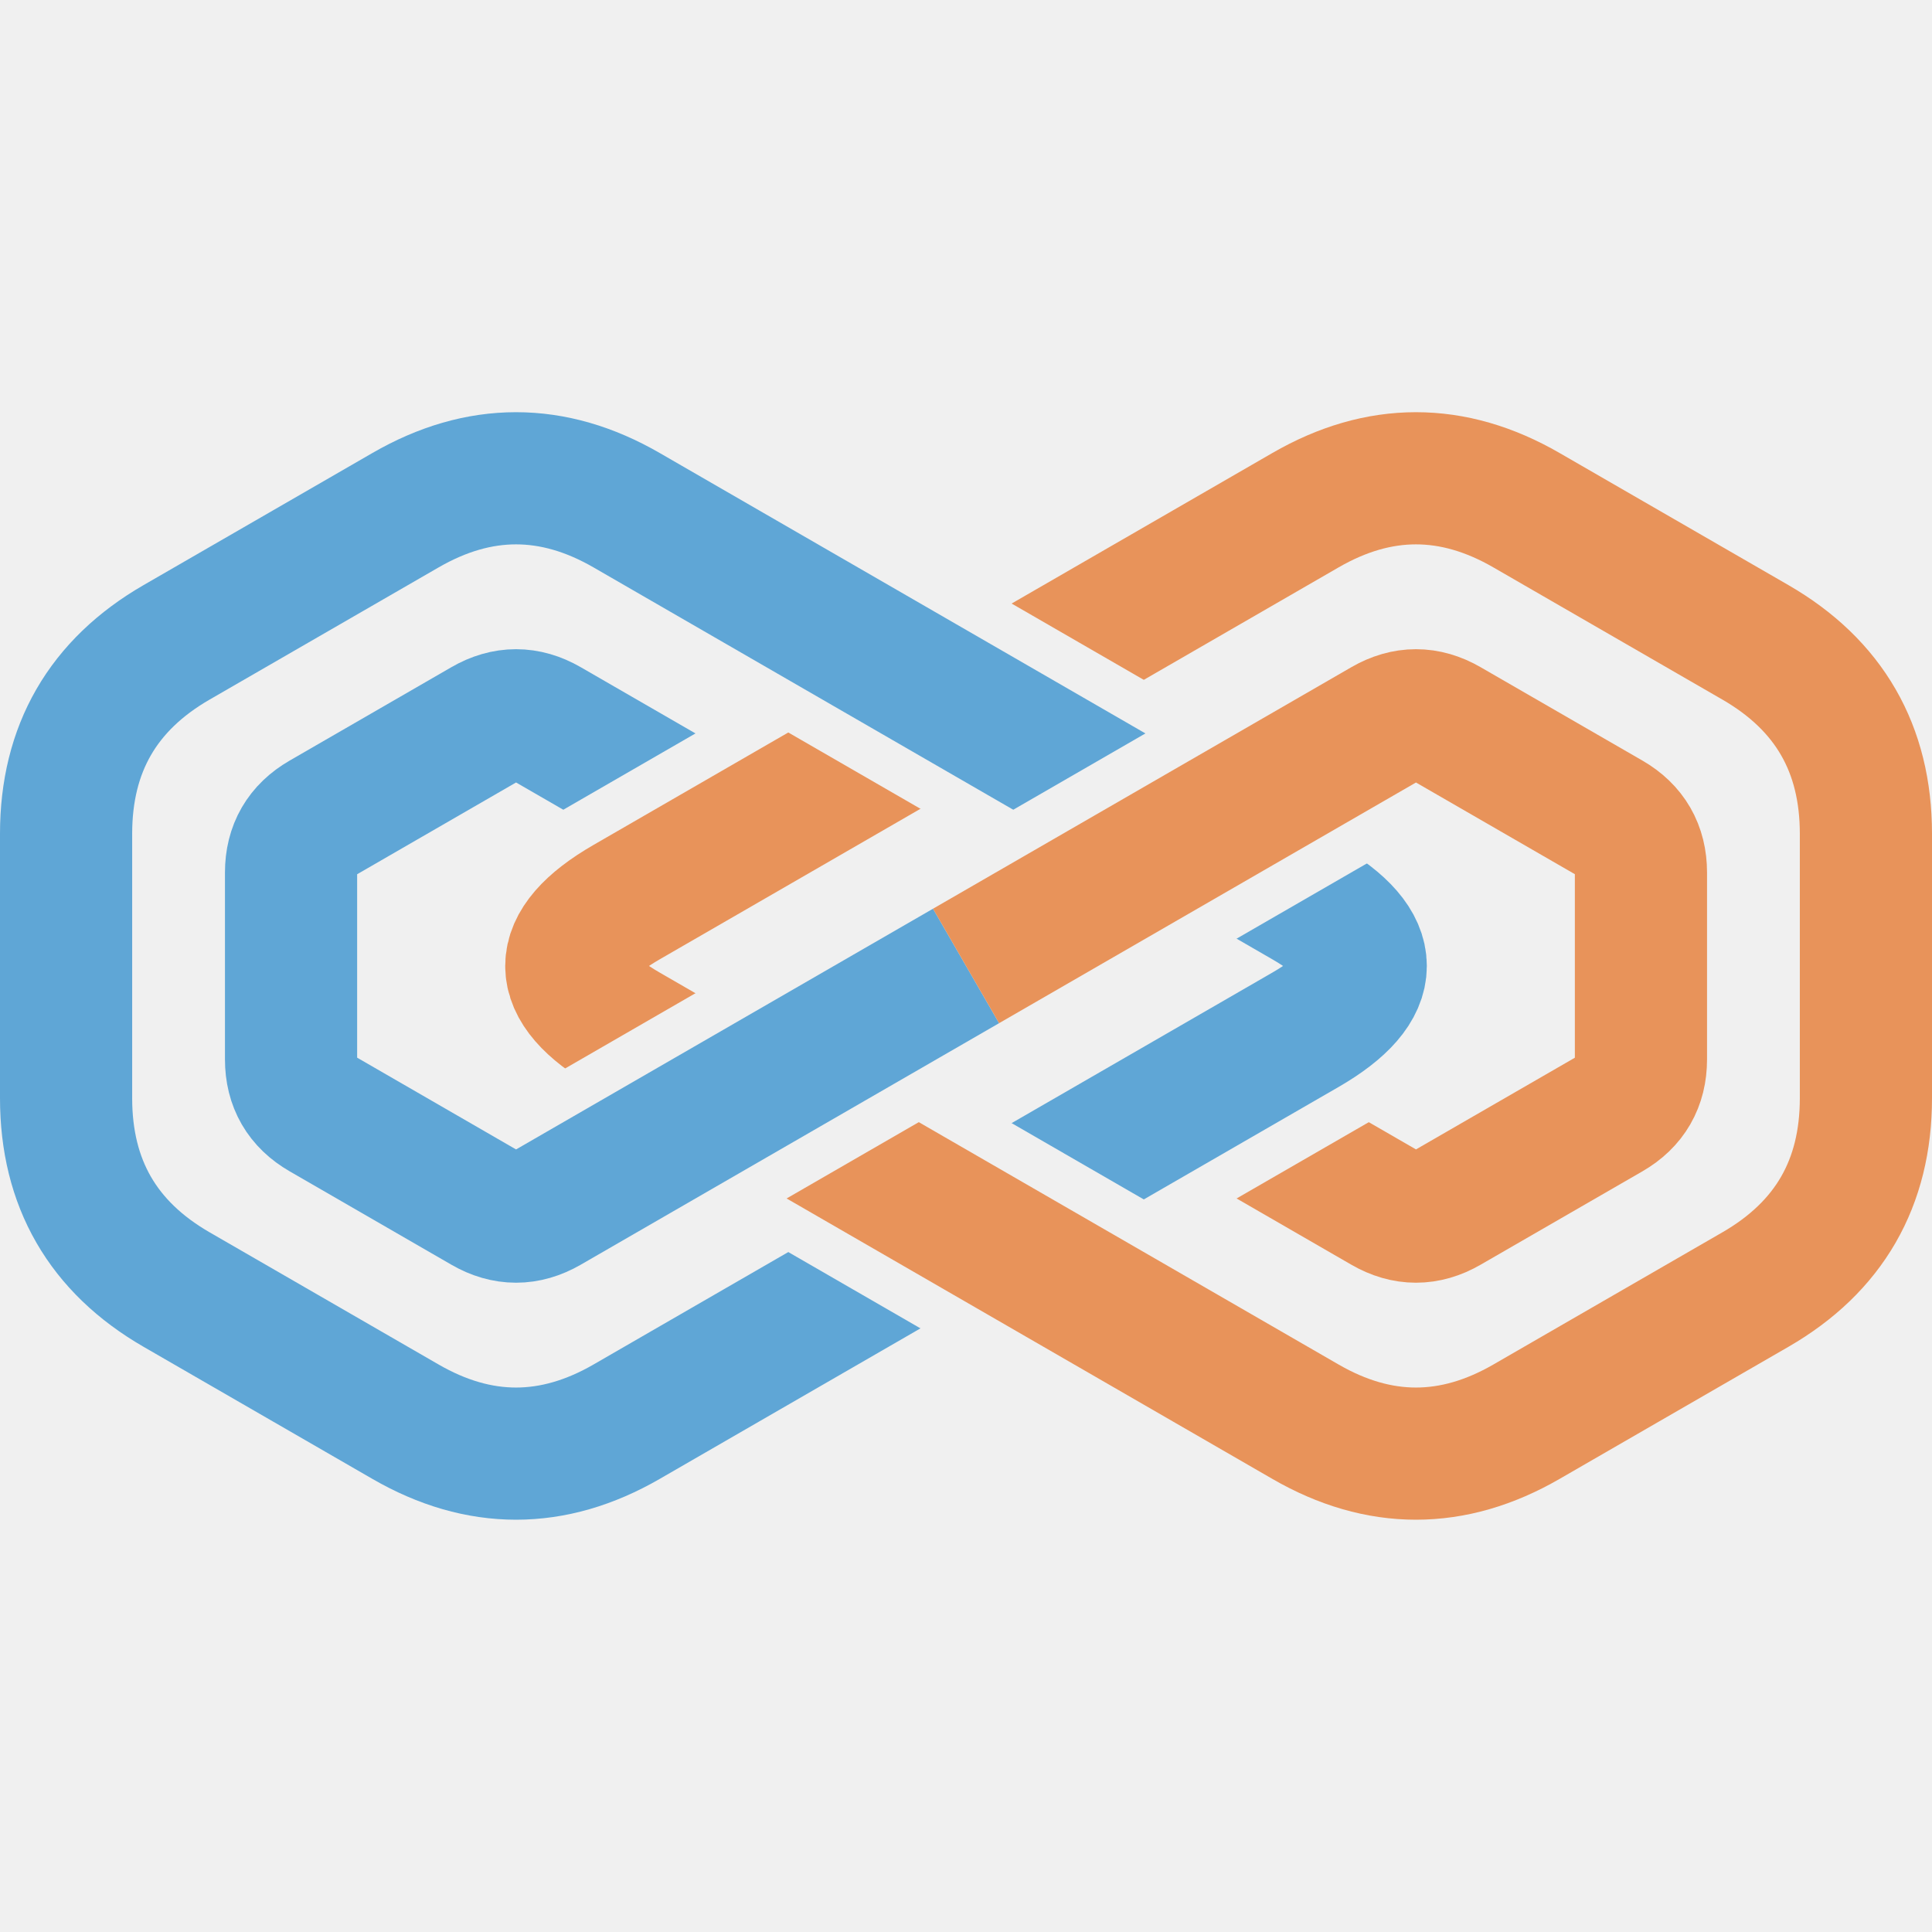
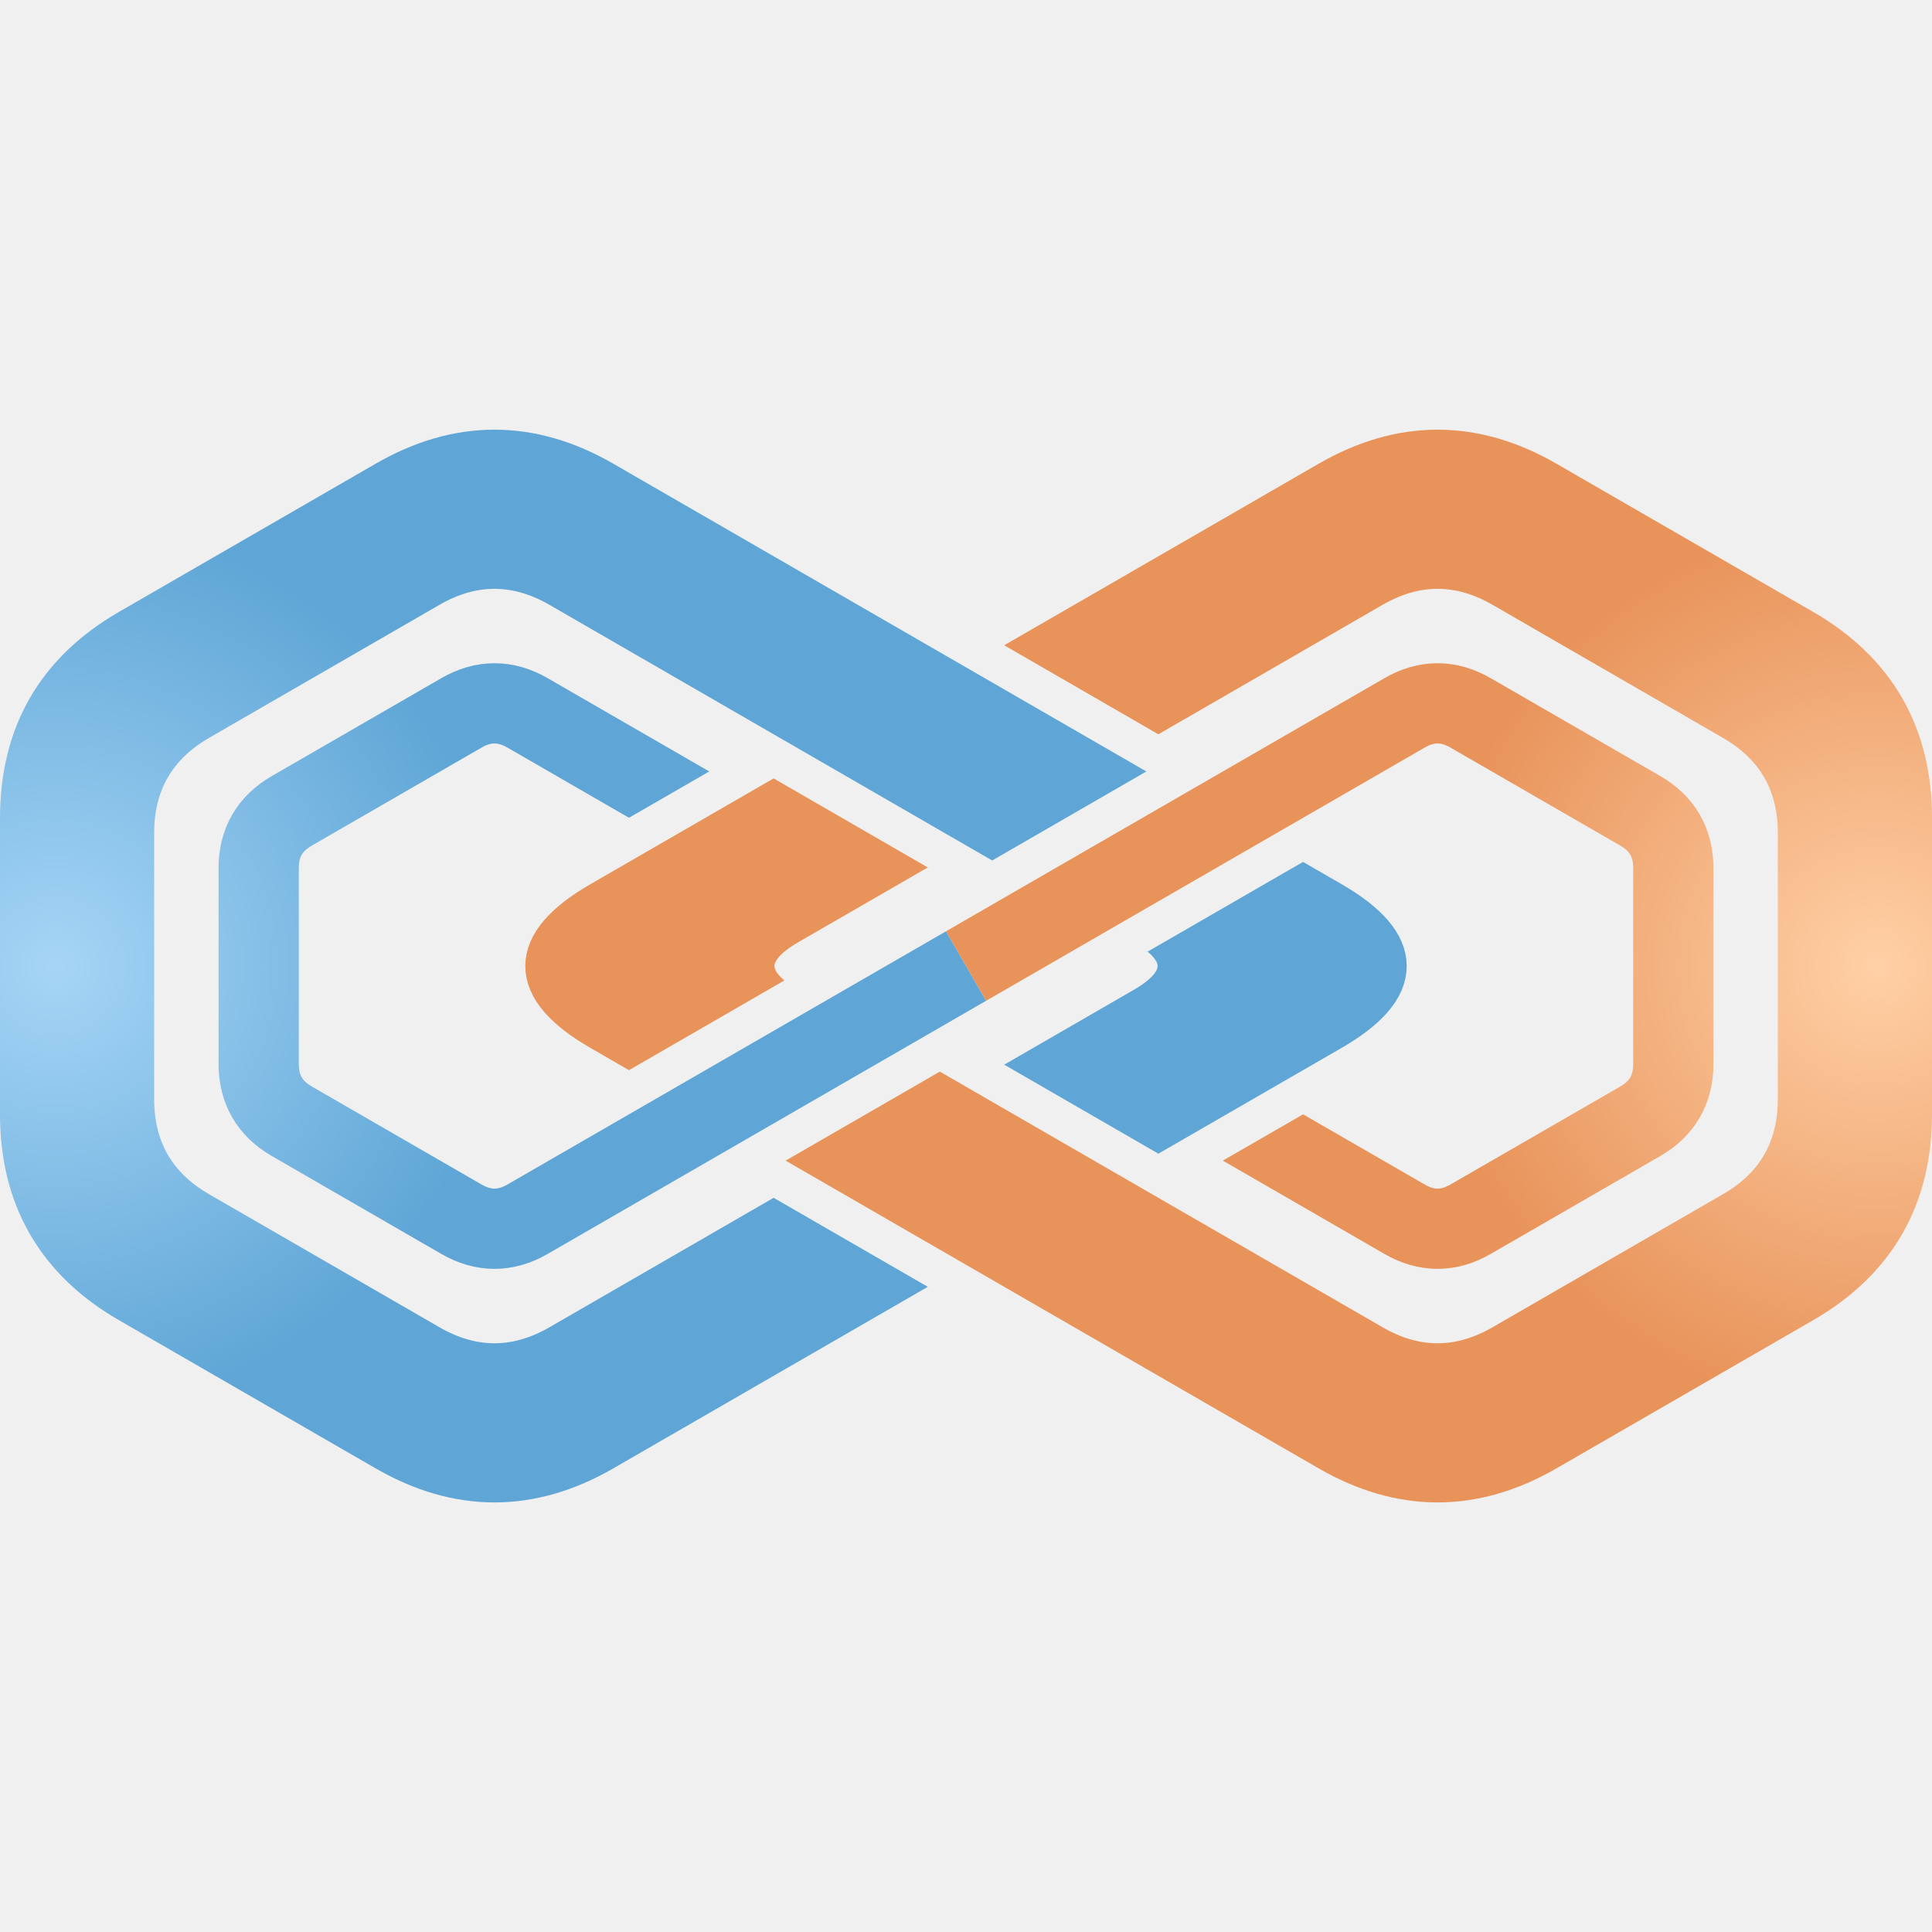
- <svg xmlns="http://www.w3.org/2000/svg" viewBox="-1.25 -45.97 211.95 211.95">
+ <svg xmlns="http://www.w3.org/2000/svg" viewBox="3.6 -41.13 202.25 202.25">
  <defs>
-     <clipPath id="q50t">
+     <radialGradient id="rg1b" gradientUnits="userSpaceOnUse" cx="9.4" cy="60.0" r="78">
+       <stop offset="0" stop-color="#A6D5F6" />
+       <stop offset=".6" stop-color="#5FA6D6" />
+       <stop offset="1" stop-color="#5FA6D6" />
+     </radialGradient>
+     <radialGradient id="rg1o" gradientUnits="userSpaceOnUse" cx="200.1" cy="60.0" r="78">
+       <stop offset="0" stop-color="#FFD0A6" />
+       <stop offset=".6" stop-color="#E8935A" />
+       <stop offset="1" stop-color="#E8935A" />
+     </radialGradient>
+     <clipPath id="rq1t">
      <rect x="40" y="-20" width="129.45" height="80" />
    </clipPath>
-     <clipPath id="q50u">
+     <clipPath id="rq1u">
      <rect x="40" y="60" width="129.45" height="90" />
    </clipPath>
-     <clipPath id="q50l">
+     <clipPath id="rq1l">
      <path d="M-30 -30L52.77 -30L156.69 150L-30 150Z" />
    </clipPath>
-     <clipPath id="q50r">
+     <clipPath id="rq1r">
      <path d="M239.45 -30L52.77 -30L156.69 150L239.45 150Z" />
    </clipPath>
-     <mask id="q50mi" maskUnits="userSpaceOnUse" x="-20" y="-20" width="249.45" height="160">
+     <mask id="rq1mi" maskUnits="userSpaceOnUse" x="-20" y="-20" width="249.45" height="160">
      <rect x="-20" y="-20" width="249.45" height="160" fill="#fff" />
-       <path d="M64.94 54.47L95.15 37.03" fill="none" stroke="#000" stroke-width="24.5" stroke-linejoin="round" stroke-linecap="butt" />
-       <path d="M114.3 82.97L144.52 65.53" fill="none" stroke="#000" stroke-width="24.5" stroke-linejoin="round" stroke-linecap="butt" />
+       <path d="M70.91 51.02L89.18 40.48" fill="none" stroke="#000" stroke-width="12.8" stroke-linejoin="round" stroke-linecap="butt" />
+       <path d="M120.28 79.52L138.54 68.98" fill="none" stroke="#000" stroke-width="12.8" stroke-linejoin="round" stroke-linecap="butt" />
    </mask>
-     <mask id="q50mo" maskUnits="userSpaceOnUse" x="-20" y="-20" width="249.45" height="160">
+     <mask id="rq1mo" maskUnits="userSpaceOnUse" x="-20" y="-20" width="249.45" height="160">
      <rect x="-20" y="-20" width="249.45" height="160" fill="#fff" />
-       <g clip-path="url(#q50t)">
-         <path d="M6 45.5Q6 31.5 18.12 24.5L43.24 10Q55.36 3 67.49 10L141.97 53Q154.09 60 141.97 67L67.49 110Q55.36 117 43.24 110L18.12 95.5Q6 88.5 6 74.5Z" fill="none" stroke="#000" stroke-width="24.5" stroke-linejoin="round" stroke-linecap="round" />
+       <g clip-path="url(#rq1t)">
+         <path d="M11.67 45.22Q11.67 34.77 20.72 29.55L46.31 14.77Q55.36 9.55 64.41 14.77L133.7 54.78Q142.75 60 133.7 65.22L64.41 105.23Q55.36 110.45 46.31 105.23L20.72 90.45Q11.67 85.23 11.67 74.78Z" fill="none" stroke="#000" stroke-width="24.14" stroke-linejoin="round" stroke-linecap="round" />
      </g>
-       <path d="M63.26 83.94L146.19 36.06" fill="none" stroke="#000" stroke-width="24.5" stroke-linejoin="round" stroke-linecap="butt" />
+       <path d="M63.26 83.94L146.19 36.06" fill="none" stroke="#000" stroke-width="16.4" stroke-linejoin="round" stroke-linecap="butt" />
    </mask>
-     <mask id="q50mb" maskUnits="userSpaceOnUse" x="-20" y="-20" width="249.45" height="160">
+     <mask id="rq1mb" maskUnits="userSpaceOnUse" x="-20" y="-20" width="249.45" height="160">
      <rect x="-20" y="-20" width="249.45" height="160" fill="#fff" />
-       <g clip-path="url(#q50u)">
-         <path d="M203.45 45.5Q203.45 31.5 191.33 24.5L166.21 10Q154.09 3 141.97 10L67.49 53Q55.36 60 67.49 67L141.97 110Q154.09 117 166.21 110L191.33 95.5Q203.45 88.5 203.45 74.5Z" fill="none" stroke="#000" stroke-width="24.5" stroke-linejoin="round" stroke-linecap="round" />
+       <g clip-path="url(#rq1u)">
+         <path d="M197.78 45.22Q197.78 34.77 188.73 29.55L163.14 14.77Q154.09 9.55 145.04 14.77L75.75 54.78Q66.7 60 75.75 65.22L145.04 105.23Q154.09 110.45 163.14 105.23L188.73 90.45Q197.78 85.23 197.78 74.78Z" fill="none" stroke="#000" stroke-width="24.14" stroke-linejoin="round" stroke-linecap="round" />
      </g>
-       <path d="M63.26 83.94L146.19 36.06" fill="none" stroke="#000" stroke-width="24.5" stroke-linejoin="round" stroke-linecap="butt" />
+       <path d="M63.26 83.94L146.19 36.06" fill="none" stroke="#000" stroke-width="16.4" stroke-linejoin="round" stroke-linecap="butt" />
    </mask>
  </defs>
-   <g mask="url(#q50mo)">
-     <path d="M203.45 45.5Q203.45 31.5 191.33 24.5L166.21 10Q154.09 3 141.97 10L67.49 53Q55.36 60 67.49 67L141.97 110Q154.09 117 166.21 110L191.33 95.5Q203.45 88.5 203.45 74.5Z" fill="none" stroke="#E8935A" stroke-width="14.5" stroke-linejoin="round" stroke-linecap="round" />
+   <g mask="url(#rq1mo)">
+     <path d="M203.45 44.5Q203.45 31.5 192.2 25L165.35 9.5Q154.09 3 142.83 9.5L66.62 53.5Q55.36 60 66.62 66.5L142.83 110.5Q154.09 117 165.35 110.5L192.2 95Q203.45 88.5 203.45 75.5ZM191.11 46.07Q191.11 38.63 184.66 34.9L160.54 20.97Q154.09 17.25 147.64 20.97L86.49 56.28Q80.05 60 86.49 63.72L147.64 99.03Q154.09 102.75 160.54 99.03L184.66 85.1Q191.11 81.38 191.11 73.93Z" fill="url(#rg1o)" fill-rule="evenodd" />
+     <path d="M203.45 44.5Q203.45 31.5 192.2 25L165.35 9.5Q154.09 3 142.83 9.5L66.62 53.5Q55.36 60 66.62 66.5L142.83 110.5Q154.09 117 165.35 110.5L192.2 95Q203.45 88.5 203.45 75.5Z" fill="none" stroke="url(#rg1o)" stroke-width="4.8" stroke-linejoin="round" stroke-linecap="round" />
+     <path d="M191.11 46.07Q191.11 38.63 184.66 34.9L160.54 20.97Q154.09 17.25 147.64 20.97L86.49 56.28Q80.05 60 86.49 63.72L147.64 99.03Q154.09 102.75 160.54 99.03L184.66 85.1Q191.11 81.38 191.11 73.93Z" fill="none" stroke="url(#rg1o)" stroke-width="2.8" stroke-linejoin="round" stroke-linecap="round" />
  </g>
-   <g mask="url(#q50mb)">
-     <path d="M6 45.5Q6 31.5 18.12 24.5L43.24 10Q55.36 3 67.49 10L141.97 53Q154.09 60 141.97 67L67.49 110Q55.36 117 43.24 110L18.12 95.5Q6 88.5 6 74.5Z" fill="none" stroke="#5FA6D6" stroke-width="14.5" stroke-linejoin="round" stroke-linecap="round" />
+   <g mask="url(#rq1mb)">
+     <path d="M6 44.5Q6 31.5 17.26 25L44.11 9.5Q55.36 3 66.62 9.5L142.83 53.5Q154.09 60 142.83 66.5L66.62 110.5Q55.36 117 44.11 110.5L17.26 95Q6 88.5 6 75.5ZM18.34 46.07Q18.34 38.63 24.79 34.9L48.91 20.97Q55.36 17.25 61.81 20.97L122.96 56.28Q129.41 60 122.96 63.72L61.81 99.03Q55.36 102.75 48.91 99.03L24.79 85.1Q18.34 81.38 18.34 73.93Z" fill="url(#rg1b)" fill-rule="evenodd" />
+     <path d="M6 44.5Q6 31.5 17.26 25L44.11 9.5Q55.36 3 66.62 9.5L142.83 53.5Q154.09 60 142.83 66.5L66.62 110.5Q55.36 117 44.11 110.5L17.26 95Q6 88.5 6 75.5Z" fill="none" stroke="url(#rg1b)" stroke-width="4.8" stroke-linejoin="round" stroke-linecap="round" />
+     <path d="M18.34 46.07Q18.34 38.63 24.79 34.9L48.91 20.97Q55.36 17.25 61.81 20.97L122.96 56.28Q129.41 60 122.96 63.72L61.81 99.03Q55.36 102.75 48.91 99.03L24.79 85.1Q18.34 81.38 18.34 73.93Z" fill="none" stroke="url(#rg1b)" stroke-width="2.8" stroke-linejoin="round" stroke-linecap="round" />
  </g>
-   <g mask="url(#q50mi)">
-     <g clip-path="url(#q50l)">
-       <path d="M80.05 45.75L58.83 33.5Q55.36 31.5 51.9 33.5L34.15 43.75Q30.68 45.75 30.68 49.75L30.68 70.25Q30.68 74.25 34.15 76.25L51.9 86.5Q55.36 88.5 58.83 86.5L150.63 33.5Q154.09 31.5 157.55 33.5L175.31 43.75Q178.77 45.75 178.77 49.75L178.77 70.25Q178.77 74.25 175.31 76.25L157.55 86.5Q154.09 88.5 150.63 86.5L129.41 74.25" fill="none" stroke="#5FA6D6" stroke-width="14.5" stroke-linejoin="round" stroke-linecap="butt" />
+   <g mask="url(#rq1mi)">
+     <g clip-path="url(#rq1l)">
+       <path d="M80.05 45.75L58.83 33.5Q55.36 31.5 51.9 33.5L34.15 43.75Q30.68 45.75 30.68 49.75L30.68 70.25Q30.68 74.25 34.15 76.25L51.9 86.5Q55.36 88.5 58.83 86.5L150.63 33.5Q154.09 31.5 157.55 33.5L175.31 43.75Q178.77 45.75 178.77 49.75L178.77 70.25Q178.77 74.25 175.31 76.25L157.55 86.5Q154.09 88.5 150.63 86.5L129.41 74.25" fill="none" stroke="url(#rg1b)" stroke-width="8.4" stroke-linejoin="round" stroke-linecap="butt" />
    </g>
-     <g clip-path="url(#q50r)">
-       <path d="M80.05 45.75L58.83 33.5Q55.36 31.5 51.9 33.5L34.15 43.75Q30.68 45.75 30.68 49.75L30.68 70.25Q30.68 74.25 34.15 76.25L51.9 86.5Q55.36 88.5 58.83 86.5L150.63 33.5Q154.09 31.5 157.55 33.5L175.31 43.75Q178.77 45.75 178.77 49.75L178.77 70.25Q178.77 74.25 175.31 76.25L157.55 86.5Q154.09 88.5 150.63 86.5L129.41 74.25" fill="none" stroke="#E8935A" stroke-width="14.5" stroke-linejoin="round" stroke-linecap="butt" />
+     <g clip-path="url(#rq1r)">
+       <path d="M80.05 45.75L58.83 33.5Q55.36 31.5 51.9 33.5L34.15 43.75Q30.68 45.75 30.68 49.75L30.68 70.25Q30.68 74.25 34.15 76.25L51.9 86.5Q55.36 88.5 58.83 86.5L150.63 33.5Q154.09 31.5 157.55 33.5L175.31 43.75Q178.77 45.75 178.77 49.75L178.77 70.25Q178.77 74.25 175.31 76.25L157.55 86.5Q154.09 88.5 150.63 86.5L129.41 74.25" fill="none" stroke="url(#rg1o)" stroke-width="8.4" stroke-linejoin="round" stroke-linecap="butt" />
    </g>
  </g>
</svg>
